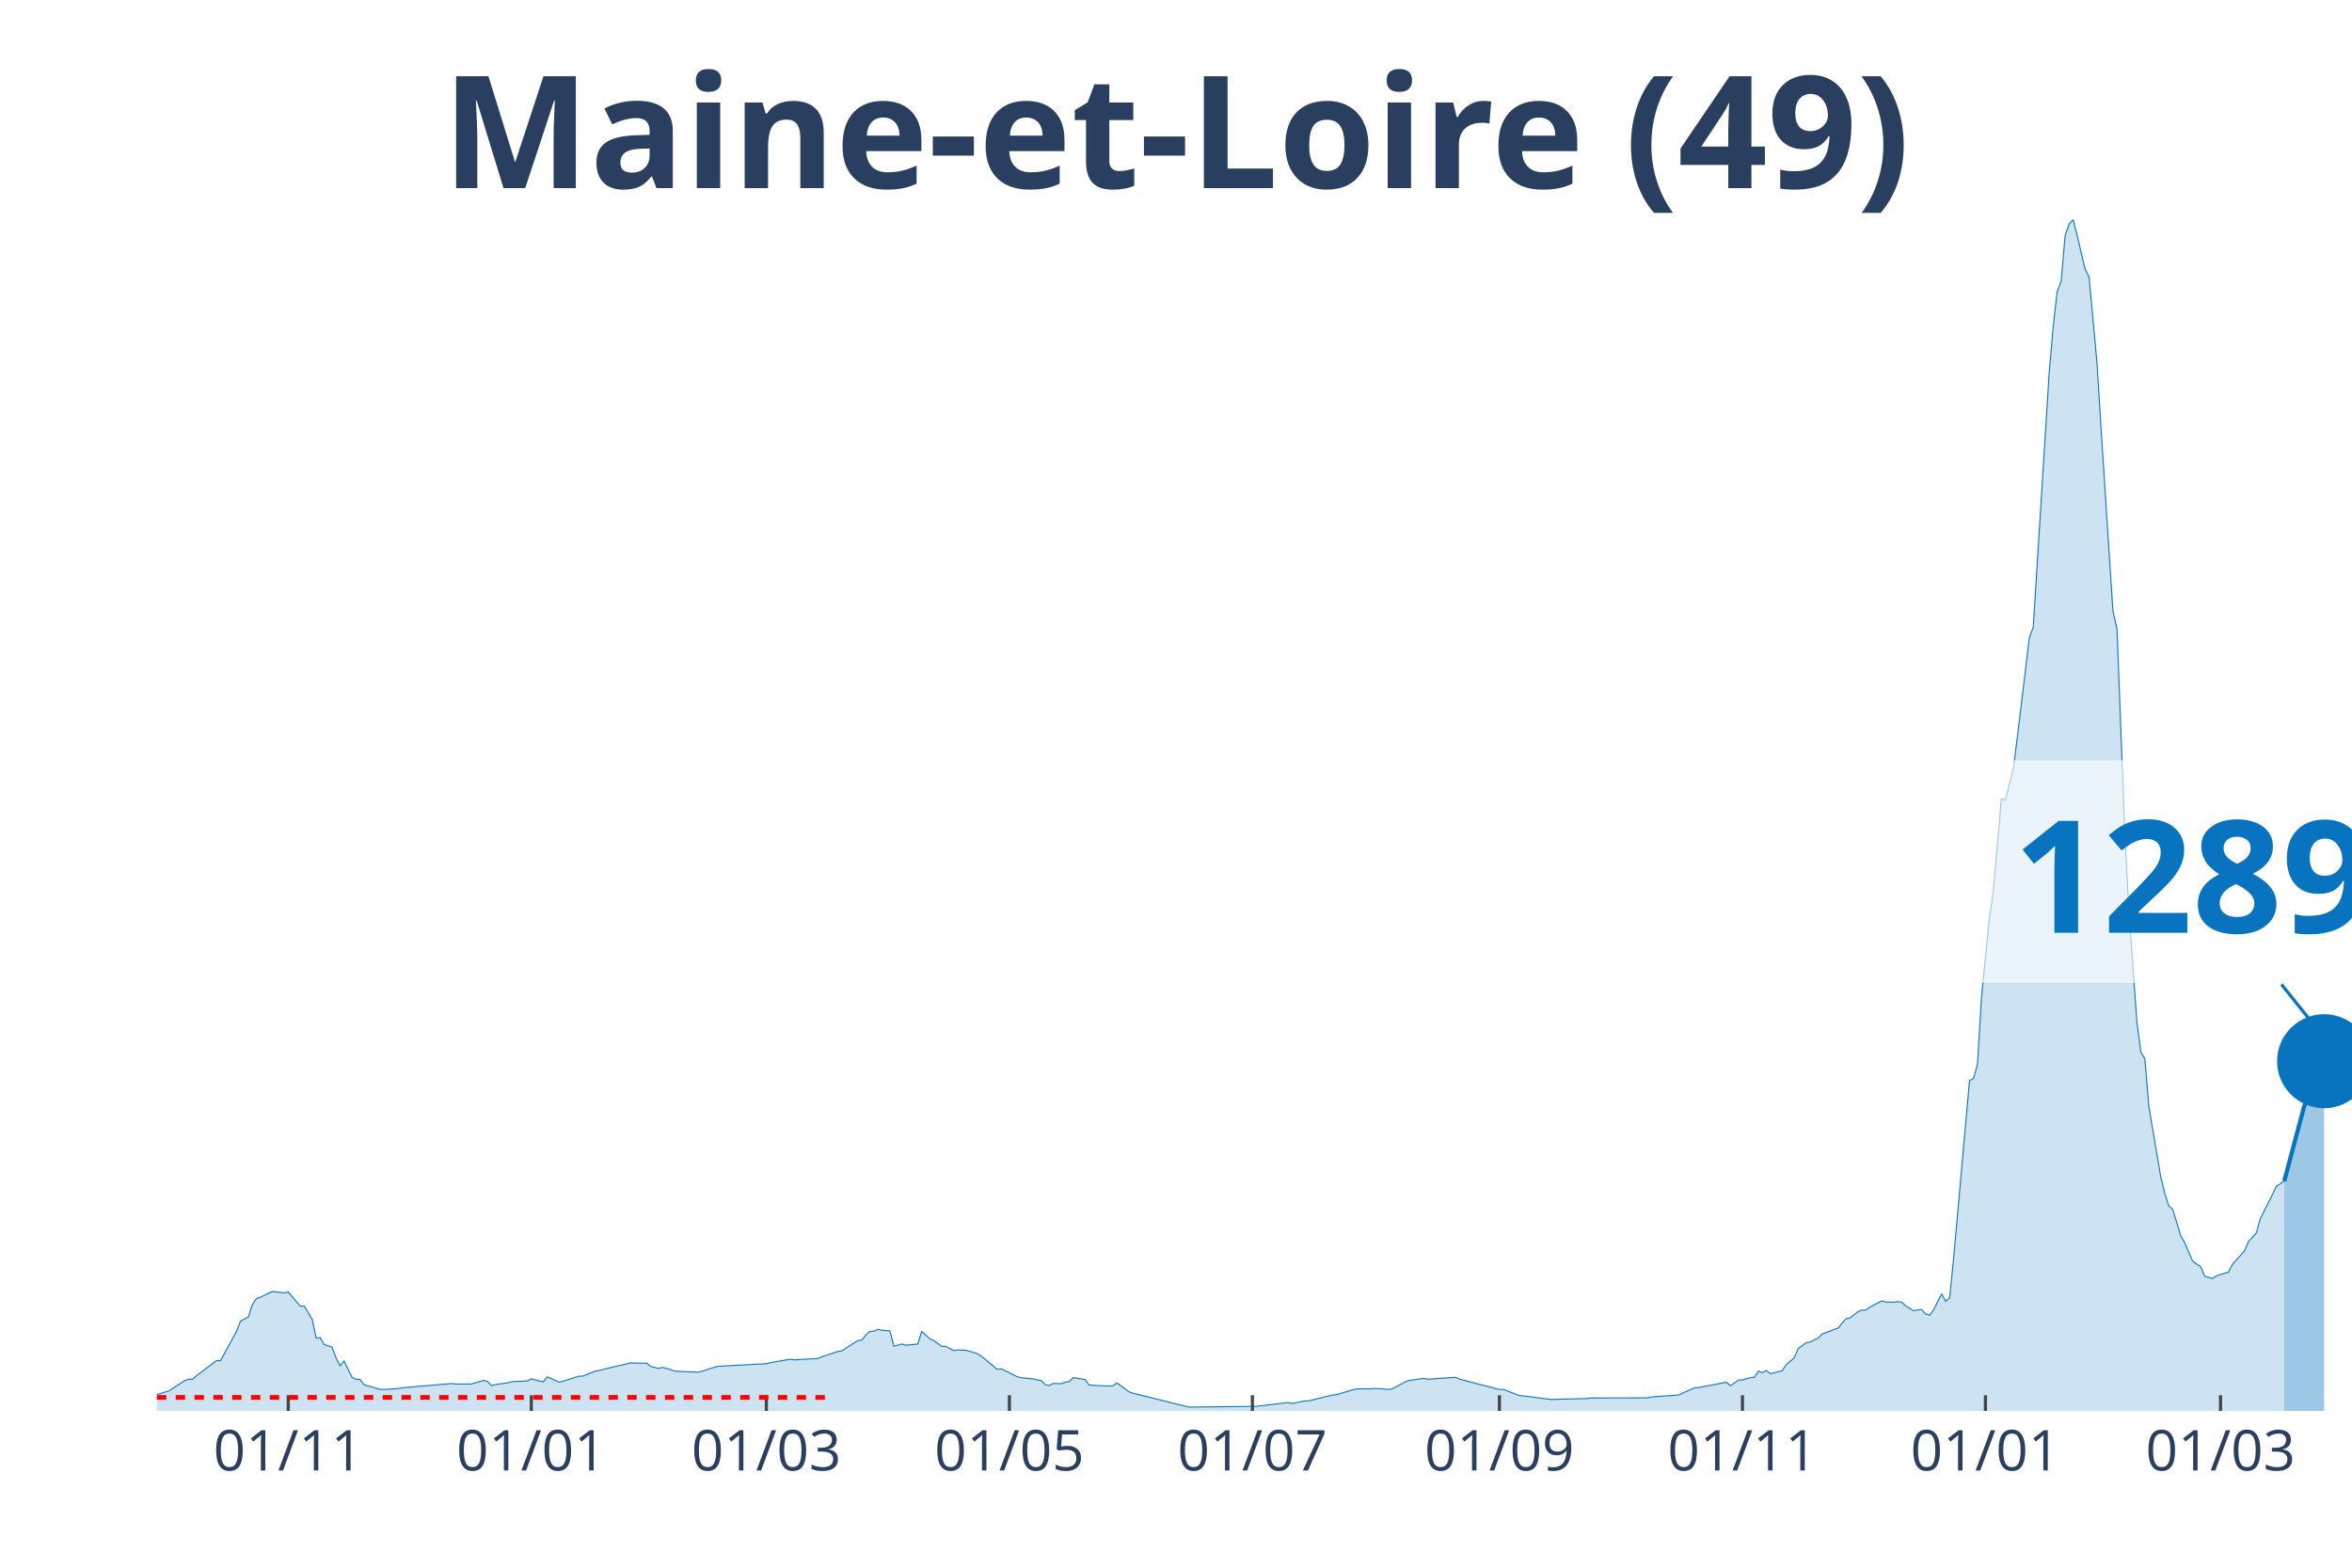
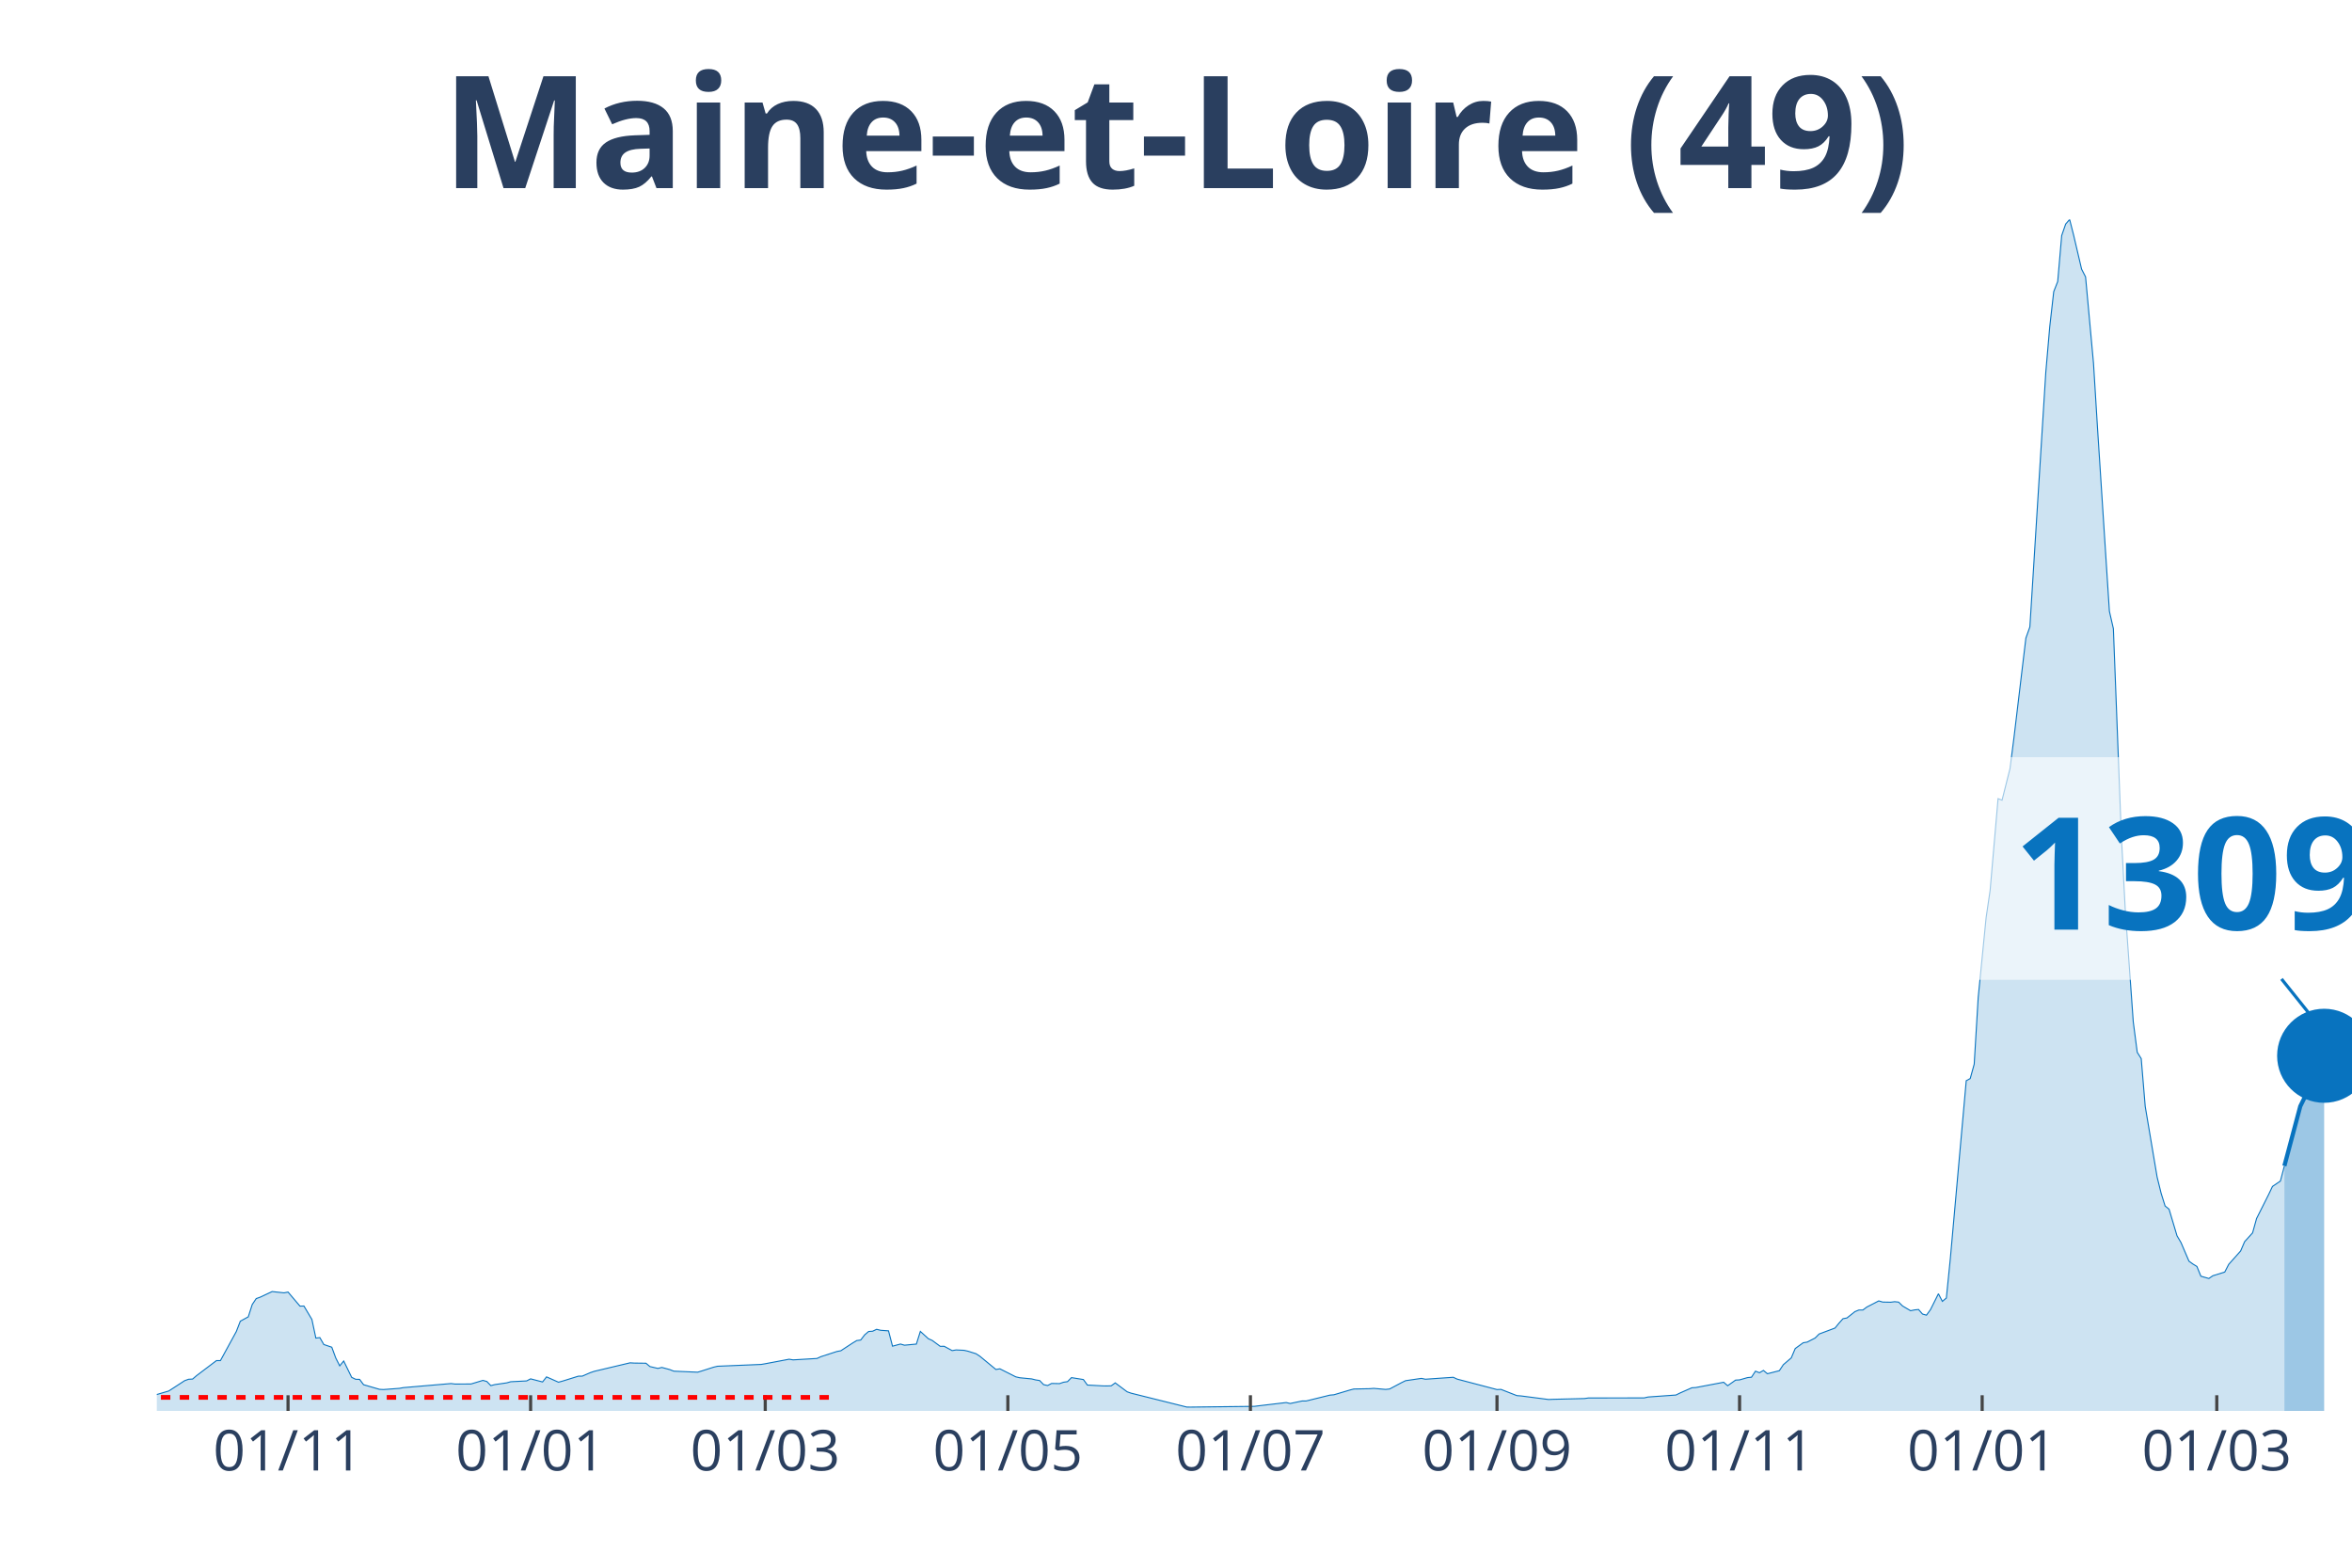
<svg xmlns="http://www.w3.org/2000/svg" class="main-svg" width="1125" height="750" style="" viewBox="0 0 750 500">
  <rect x="0" y="0" width="750" height="500" style="fill: rgb(0, 0, 0); fill-opacity: 0;" />
-   <defs id="defs-782319">
+   <defs id="defs-3aa6e3">
    <g class="clips">
-       <clipPath id="clip782319xyplot" class="plotclip">
+       <clipPath id="clip3aa6e3xyplot" class="plotclip">
        <rect width="700" height="380" />
      </clipPath>
-       <clipPath class="axesclip" id="clip782319x">
+       <clipPath class="axesclip" id="clip3aa6e3x">
        <rect x="50" y="0" width="700" height="500" />
      </clipPath>
-       <clipPath class="axesclip" id="clip782319y">
+       <clipPath class="axesclip" id="clip3aa6e3y">
        <rect x="0" y="70" width="750" height="380" />
      </clipPath>
-       <clipPath class="axesclip" id="clip782319xy">
+       <clipPath class="axesclip" id="clip3aa6e3xy">
        <rect x="50" y="70" width="700" height="380" />
      </clipPath>
    </g>
    <g class="gradients" />
  </defs>
  <g class="bglayer">
    <rect class="bg" x="50" y="70" width="700" height="380" style="fill: rgb(0, 0, 0); fill-opacity: 0; stroke-width: 0;" />
  </g>
  <g class="layer-below">
    <g class="imagelayer" />
    <g class="shapelayer" />
  </g>
  <g class="cartesianlayer">
    <g class="subplot xy">
      <g class="layer-subplot">
        <g class="shapelayer" />
        <g class="imagelayer" />
      </g>
      <g class="gridlayer">
        <g class="x">
-           <path class="xgrid crisp" transform="translate(91.92,0)" d="M0,70v380" style="stroke: rgb(255, 255, 255); stroke-opacity: 1; stroke-width: 1px;" />
-           <path class="xgrid crisp" transform="translate(169.42,0)" d="M0,70v380" style="stroke: rgb(255, 255, 255); stroke-opacity: 1; stroke-width: 1px;" />
-           <path class="xgrid crisp" transform="translate(244.37,0)" d="M0,70v380" style="stroke: rgb(255, 255, 255); stroke-opacity: 1; stroke-width: 1px;" />
-           <path class="xgrid crisp" transform="translate(321.87,0)" d="M0,70v380" style="stroke: rgb(255, 255, 255); stroke-opacity: 1; stroke-width: 1px;" />
-           <path class="xgrid crisp" transform="translate(399.36,0)" d="M0,70v380" style="stroke: rgb(255, 255, 255); stroke-opacity: 1; stroke-width: 1px;" />
-           <path class="xgrid crisp" transform="translate(478.13,0)" d="M0,70v380" style="stroke: rgb(255, 255, 255); stroke-opacity: 1; stroke-width: 1px;" />
-           <path class="xgrid crisp" transform="translate(555.63,0)" d="M0,70v380" style="stroke: rgb(255, 255, 255); stroke-opacity: 1; stroke-width: 1px;" />
-           <path class="xgrid crisp" transform="translate(633.12,0)" d="M0,70v380" style="stroke: rgb(255, 255, 255); stroke-opacity: 1; stroke-width: 1px;" />
-           <path class="xgrid crisp" transform="translate(708.08,0)" d="M0,70v380" style="stroke: rgb(255, 255, 255); stroke-opacity: 1; stroke-width: 1px;" />
+           <path class="xgrid crisp" transform="translate(91.85,0)" d="M0,70v380" style="stroke: rgb(255, 255, 255); stroke-opacity: 1; stroke-width: 1px;" />
+           <path class="xgrid crisp" transform="translate(169.2,0)" d="M0,70v380" style="stroke: rgb(255, 255, 255); stroke-opacity: 1; stroke-width: 1px;" />
+           <path class="xgrid crisp" transform="translate(244.02,0)" d="M0,70v380" style="stroke: rgb(255, 255, 255); stroke-opacity: 1; stroke-width: 1px;" />
+           <path class="xgrid crisp" transform="translate(321.38,0)" d="M0,70v380" style="stroke: rgb(255, 255, 255); stroke-opacity: 1; stroke-width: 1px;" />
+           <path class="xgrid crisp" transform="translate(398.73,0)" d="M0,70v380" style="stroke: rgb(255, 255, 255); stroke-opacity: 1; stroke-width: 1px;" />
+           <path class="xgrid crisp" transform="translate(477.36,0)" d="M0,70v380" style="stroke: rgb(255, 255, 255); stroke-opacity: 1; stroke-width: 1px;" />
+           <path class="xgrid crisp" transform="translate(554.71,0)" d="M0,70v380" style="stroke: rgb(255, 255, 255); stroke-opacity: 1; stroke-width: 1px;" />
+           <path class="xgrid crisp" transform="translate(632.07,0)" d="M0,70v380" style="stroke: rgb(255, 255, 255); stroke-opacity: 1; stroke-width: 1px;" />
+           <path class="xgrid crisp" transform="translate(706.88,0)" d="M0,70v380" style="stroke: rgb(255, 255, 255); stroke-opacity: 1; stroke-width: 1px;" />
        </g>
        <g class="y" />
      </g>
      <g class="zerolinelayer" />
      <path class="xlines-below" />
      <path class="ylines-below" />
      <g class="overlines-below" />
      <g class="xaxislayer-below" />
      <g class="yaxislayer-below" />
      <g class="overaxes-below" />
-       <g class="plot" transform="translate(50, 70)" clip-path="url('#clip782319xyplot')">
+       <g class="plot" transform="translate(50, 70)" clip-path="url('#clip3aa6e3xyplot')">
        <g class="scatterlayer mlayer">
-           <g class="trace scatter trace7cef9a" style="stroke-miterlimit: 2;">
+           <g class="trace scatter tracecece4e" style="stroke-miterlimit: 2;">
            <g class="fills">
              <g>
-                 <path class="js-fill" d="M678.4,380L-172.78,380L-172.78,379.31L-162.61,379.51L-161.34,379.51L-120.69,379.8L-119.42,379.75L-57.17,378.1L-55.9,377.69L-38.11,376.65L-36.84,376.13L-29.22,373.59L-27.95,373.53L-10.16,373.54L-8.89,373.84L-5.08,374.17L-3.81,374.69L-1.27,374.94L0,374.77L3.81,373.65L5.08,372.83L8.89,370.35L10.16,369.9L11.43,369.84L12.7,368.75L19.06,363.95L20.33,363.95L25.41,354.67L26.68,351.38L29.22,349.99L30.49,346.07L31.76,344.17L33.03,343.72L36.84,341.93L38.11,342.07L40.65,342.34L41.92,342.09L45.74,346.57L47.01,346.55L49.55,350.83L50.82,356.77L52.09,356.62L53.36,358.82L55.9,359.68L57.17,363.13L58.44,365.62L59.71,364.08L62.25,369.29L63.52,369.91L64.79,369.94L66.06,371.64L71.14,373.11L72.41,373.18L77.5,372.8L78.77,372.57L94.01,371.27L95.28,371.43L100.36,371.41L101.63,371.03L104.17,370.26L105.44,370.62L106.72,371.93L107.99,371.6L111.8,371.05L113.07,370.69L118.15,370.43L119.42,369.77L123.23,370.76L124.5,369.14L128.31,370.84L129.58,370.5L134.66,368.92L135.93,368.9L138.48,367.8L139.75,367.37L151.18,364.66L152.45,364.74L156.26,364.79L157.53,365.85L160.07,366.44L161.34,366.13L163.88,366.82L165.15,367.32L172.78,367.65L174.05,367.27L177.86,366.05L179.13,365.75L194.37,364.95L195.64,364.61L202,363.51L203.27,363.72L210.89,363.27L212.16,362.69L217.24,361.05L218.51,360.81L222.32,358.32L223.59,357.56L224.86,357.39L226.13,355.74L227.4,354.66L228.68,354.58L229.95,353.97L231.22,354.28L233.76,354.46L235.03,359.35L237.57,358.67L238.84,359.04L242.65,358.68L243.92,354.64L246.46,356.95L247.73,357.53L250.27,359.4L251.54,359.39L254.08,360.76L255.35,360.55L257.89,360.67L259.17,360.96L261.71,361.76L262.98,362.59L268.06,366.78L269.33,366.57L274.41,369.13L275.68,369.42L279.49,369.79L280.76,370.11L282.03,370.31L283.3,371.62L284.57,371.9L285.84,371.24L288.38,371.29L289.66,370.85L290.93,370.66L292.2,369.38L296.01,369.99L297.28,371.75L302.36,372.02L303.63,372.03L304.9,371.99L306.17,371.06L309.98,373.9L311.25,374.34L329.04,378.77L330.31,378.78L350.64,378.54L351.91,378.38L360.8,377.33L362.07,377.63L365.88,376.83L367.15,376.83L374.77,374.96L376.04,374.85L381.13,373.34L382.4,373.01L387.48,372.91L388.75,372.81L392.56,373.14L393.83,373L397.64,370.98L398.91,370.36L403.99,369.62L405.26,369.89L414.16,369.27L415.43,369.86L428.13,373.19L429.4,373.13L434.48,375.12L435.75,375.21L444.65,376.36L445.92,376.3L456.08,376.05L457.35,375.87L475.14,375.85L476.41,375.56L485.3,374.93L486.57,374.3L490.38,372.62L491.65,372.54L500.54,370.86L501.81,371.96L504.36,370.17L505.63,370.1L508.17,369.37L509.44,369.25L510.71,367.32L511.98,367.82L513.25,367.09L514.52,368.14L518.33,367.17L519.6,365.26L522.14,363.08L523.41,360.1L525.95,358.26L527.22,358.05L529.76,356.75L531.03,355.47L536.12,353.57L537.39,352.02L538.66,350.59L539.93,350.35L542.47,348.33L543.74,347.82L545.01,347.82L546.28,346.87L550.09,344.91L551.36,345.28L553.9,345.33L555.17,345.16L556.44,345.3L557.71,346.54L560.25,348.04L561.52,347.78L562.79,347.65L564.07,349.1L565.34,349.46L566.61,347.71L569.15,342.63L570.42,345.06L571.69,343.99L572.96,331.39L578.04,274.69L579.31,273.99L580.58,269.4L581.85,248.18L584.39,222.64L585.66,214L588.2,184.72L589.47,185.21L592.01,175.15L593.28,165.25L597.1,133.5L598.37,129.95L603.45,48.72L604.72,34.18L605.99,23.01L607.26,19.78L608.53,5.12L609.8,1.45L611.07,0L612.34,4.99L614.88,15.83L616.15,18.31L618.69,45.84L619.96,66.39L623.77,124.96L625.05,130.51L627.59,196.47L628.86,220.54L631.4,255.9L632.67,265.63L633.94,267.64L635.21,282.86L639.02,305.42L640.29,310.57L641.56,314.64L642.83,315.67L645.37,324.14L646.64,326.3L649.18,332.23L650.45,333.16L651.72,333.92L652.99,337.03L655.54,337.76L656.81,336.89L660.62,335.71L661.89,333.25L665.7,328.98L666.97,326.02L669.51,323.21L670.78,318.63L674.59,311.07L675.86,308.4L678.4,306.68" style="fill: rgb(8, 115, 191); fill-opacity: 0.2; stroke-width: 0;" />
+                 <path class="js-fill" d="M678.44,380L-172.46,380L-172.46,379.31L-162.32,379.51L-161.05,379.51L-120.47,379.8L-119.2,379.75L-57.07,378.1L-55.8,377.69L-38.04,376.65L-36.78,376.13L-29.17,373.59L-27.9,373.53L-10.14,373.54L-8.88,373.84L-5.07,374.17L-3.8,374.69L-1.27,374.94L0,374.77L3.8,373.65L5.07,372.83L8.88,370.35L10.14,369.9L11.41,369.84L12.68,368.75L19.02,363.95L20.29,363.95L25.36,354.67L26.63,351.38L29.17,349.99L30.43,346.07L31.7,344.17L32.97,343.72L36.78,341.93L38.04,342.07L40.58,342.34L41.85,342.09L45.65,346.57L46.92,346.55L49.46,350.83L50.72,356.77L51.99,356.62L53.26,358.82L55.8,359.68L57.07,363.13L58.33,365.62L59.6,364.08L62.14,369.29L63.41,369.91L64.67,369.94L65.94,371.64L71.01,373.11L72.28,373.18L77.36,372.8L78.62,372.57L93.84,371.27L95.11,371.43L100.18,371.41L101.45,371.03L103.99,370.26L105.25,370.62L106.52,371.93L107.79,371.6L111.59,371.05L112.86,370.69L117.93,370.43L119.2,369.77L123.01,370.76L124.28,369.14L128.08,370.84L129.35,370.5L134.42,368.92L135.69,368.9L138.22,367.8L139.49,367.37L150.91,364.66L152.17,364.74L155.98,364.79L157.25,365.85L159.78,366.44L161.05,366.13L163.59,366.82L164.86,367.32L172.46,367.65L173.73,367.27L177.54,366.05L178.8,365.75L192.75,365.17L194.02,364.95L201.63,363.51L202.9,363.72L210.51,363.27L211.78,362.69L216.85,361.05L218.12,360.81L221.92,358.32L223.19,357.56L224.46,357.39L225.72,355.74L226.99,354.66L228.26,354.58L229.53,353.97L230.8,354.28L233.33,354.46L234.6,359.35L237.14,358.67L238.41,359.04L242.21,358.68L243.48,354.64L246.01,356.95L247.28,357.53L249.82,359.4L251.09,359.39L253.62,360.76L254.89,360.55L257.43,360.67L258.7,360.96L261.23,361.76L262.5,362.59L267.57,366.78L268.84,366.57L273.91,369.13L275.18,369.42L278.99,369.79L280.25,370.11L281.52,370.31L282.79,371.62L284.06,371.9L285.33,371.24L287.86,371.29L289.13,370.85L290.4,370.66L291.67,369.38L295.47,369.99L296.74,371.75L301.81,372.02L303.08,372.03L304.35,371.99L305.62,371.06L309.42,373.9L310.69,374.34L328.44,378.77L329.71,378.78L350,378.54L351.27,378.38L360.14,377.33L361.41,377.63L365.22,376.83L366.49,376.83L374.09,374.96L375.36,374.85L380.43,373.34L381.7,373.01L386.78,372.91L388.04,372.81L391.85,373.14L393.12,373L396.92,370.98L398.19,370.36L403.26,369.62L404.53,369.89L413.41,369.27L414.67,369.86L427.36,373.19L428.62,373.13L433.7,375.12L434.96,375.21L443.84,376.36L445.11,376.3L455.25,376.05L456.52,375.87L474.28,375.85L475.54,375.56L484.42,374.93L485.69,374.3L489.49,372.62L490.76,372.54L499.64,370.86L500.91,371.96L503.44,370.17L504.71,370.1L507.25,369.37L508.51,369.25L509.78,367.32L511.05,367.82L512.32,367.09L513.59,368.14L517.39,367.17L518.66,365.26L521.2,363.08L522.46,360.1L525,358.26L526.27,358.05L528.8,356.75L530.07,355.47L535.14,353.57L536.41,352.02L537.68,350.59L538.95,350.35L541.49,348.33L542.75,347.82L544.02,347.82L545.29,346.87L549.09,344.91L550.36,345.28L552.9,345.33L554.17,345.16L555.43,345.3L556.7,346.54L559.24,348.04L560.51,347.78L561.78,347.65L563.04,349.1L564.31,349.46L565.58,347.71L568.12,342.63L569.38,345.06L570.65,343.99L571.92,331.39L576.99,274.69L578.26,273.99L579.53,269.4L580.8,248.18L583.33,222.64L584.6,214L587.14,184.72L588.41,185.21L590.94,175.15L592.21,165.25L596.01,133.5L597.28,129.95L602.36,48.72L603.62,34.18L604.89,23.01L606.16,19.78L607.43,5.12L608.7,1.45L609.96,0L611.23,4.99L613.77,15.83L615.04,18.31L617.57,45.84L618.84,66.39L622.64,124.96L623.91,130.51L626.45,196.47L627.72,220.54L630.25,255.9L631.52,265.63L632.79,267.64L634.06,282.86L637.86,305.42L639.13,310.57L640.4,314.64L641.67,315.67L644.2,324.14L645.47,326.3L648.01,332.23L649.28,333.16L650.54,333.92L651.81,337.03L654.35,337.76L655.62,336.89L659.42,335.71L660.69,333.25L664.49,328.98L665.76,326.02L668.3,323.21L669.57,318.63L673.37,311.07L674.64,308.4L677.17,306.68L678.44,301.86" style="fill: rgb(8, 115, 191); fill-opacity: 0.2; stroke-width: 0;" />
              </g>
            </g>
            <g class="errorbars" />
            <g class="lines">
-               <path class="js-line" d="M-172.78,379.31L-162.61,379.51L-161.34,379.51L-120.69,379.8L-119.42,379.75L-57.17,378.1L-55.9,377.69L-38.11,376.65L-36.84,376.13L-29.22,373.59L-27.95,373.53L-10.16,373.54L-8.89,373.84L-5.08,374.17L-3.81,374.69L-1.27,374.94L0,374.77L3.81,373.65L5.08,372.83L8.89,370.35L10.16,369.9L11.43,369.84L12.7,368.75L19.06,363.95L20.33,363.95L25.41,354.67L26.68,351.38L29.22,349.99L30.49,346.07L31.76,344.17L33.03,343.72L36.84,341.93L38.11,342.07L40.65,342.34L41.92,342.09L45.74,346.57L47.01,346.55L49.55,350.83L50.82,356.77L52.09,356.62L53.36,358.82L55.9,359.68L57.17,363.13L58.44,365.62L59.71,364.08L62.25,369.29L63.52,369.91L64.79,369.94L66.06,371.64L71.14,373.11L72.41,373.18L77.5,372.8L78.77,372.57L94.01,371.27L95.28,371.43L100.36,371.41L101.63,371.03L104.17,370.26L105.44,370.62L106.72,371.93L107.99,371.6L111.8,371.05L113.07,370.69L118.15,370.43L119.42,369.77L123.23,370.76L124.5,369.14L128.31,370.84L129.58,370.5L134.66,368.92L135.93,368.9L138.48,367.8L139.75,367.37L151.18,364.66L152.45,364.74L156.26,364.79L157.53,365.85L160.07,366.44L161.34,366.13L163.88,366.82L165.15,367.32L172.78,367.65L174.05,367.27L177.86,366.05L179.13,365.75L194.37,364.95L195.64,364.61L202,363.51L203.27,363.72L210.89,363.27L212.16,362.69L217.24,361.05L218.51,360.81L222.32,358.32L223.59,357.56L224.86,357.39L226.13,355.74L227.4,354.66L228.68,354.58L229.95,353.97L231.22,354.28L233.76,354.46L235.03,359.35L237.57,358.67L238.84,359.04L242.65,358.68L243.92,354.64L246.46,356.95L247.73,357.53L250.27,359.4L251.54,359.39L254.08,360.76L255.35,360.55L257.89,360.67L259.17,360.96L261.71,361.76L262.98,362.59L268.06,366.78L269.33,366.57L274.41,369.13L275.68,369.42L279.49,369.79L280.76,370.11L282.03,370.31L283.3,371.62L284.57,371.9L285.84,371.24L288.38,371.29L289.66,370.85L290.93,370.66L292.2,369.38L296.01,369.99L297.28,371.75L302.36,372.02L303.63,372.03L304.9,371.99L306.17,371.06L309.98,373.9L311.25,374.34L329.04,378.77L330.31,378.78L350.64,378.54L351.91,378.38L360.8,377.33L362.07,377.63L365.88,376.83L367.15,376.83L374.77,374.96L376.04,374.85L381.13,373.34L382.4,373.01L387.48,372.91L388.75,372.81L392.56,373.14L393.83,373L397.64,370.98L398.91,370.36L403.99,369.62L405.26,369.89L414.16,369.27L415.43,369.86L428.13,373.19L429.4,373.13L434.48,375.12L435.75,375.21L444.65,376.36L445.92,376.3L456.08,376.05L457.35,375.87L475.14,375.85L476.41,375.56L485.3,374.93L486.57,374.3L490.38,372.62L491.65,372.54L500.54,370.86L501.81,371.96L504.36,370.17L505.63,370.1L508.17,369.37L509.44,369.25L510.71,367.32L511.98,367.82L513.25,367.09L514.52,368.14L518.33,367.17L519.6,365.26L522.14,363.08L523.41,360.1L525.95,358.26L527.22,358.05L529.76,356.75L531.03,355.47L536.12,353.57L537.39,352.02L538.66,350.59L539.93,350.35L542.47,348.33L543.74,347.82L545.01,347.82L546.28,346.87L550.09,344.91L551.36,345.28L553.9,345.33L555.17,345.16L556.44,345.3L557.71,346.54L560.25,348.04L561.52,347.78L562.79,347.65L564.07,349.1L565.34,349.46L566.61,347.71L569.15,342.63L570.42,345.06L571.69,343.99L572.96,331.39L578.04,274.69L579.31,273.99L580.58,269.4L581.85,248.18L584.39,222.64L585.66,214L588.2,184.72L589.47,185.21L592.01,175.15L593.28,165.25L597.1,133.5L598.37,129.95L603.45,48.72L604.72,34.18L605.99,23.01L607.26,19.78L608.53,5.12L609.8,1.45L611.07,0L612.34,4.99L614.88,15.83L616.15,18.31L618.69,45.84L619.96,66.39L623.77,124.96L625.05,130.51L627.59,196.47L628.86,220.54L631.4,255.9L632.67,265.63L633.94,267.64L635.21,282.86L639.02,305.42L640.29,310.57L641.56,314.64L642.83,315.67L645.37,324.14L646.64,326.3L649.18,332.23L650.45,333.16L651.72,333.92L652.99,337.03L655.54,337.76L656.81,336.89L660.62,335.71L661.89,333.25L665.7,328.98L666.97,326.02L669.51,323.21L670.78,318.63L674.59,311.07L675.86,308.4L678.4,306.68" style="vector-effect: non-scaling-stroke; fill: none; stroke: rgb(8, 115, 191); stroke-opacity: 1; stroke-width: 0.5px; opacity: 1;" />
+               <path class="js-line" d="M-172.46,379.31L-162.32,379.51L-161.05,379.51L-120.47,379.8L-119.2,379.75L-57.07,378.1L-55.8,377.69L-38.04,376.65L-36.78,376.13L-29.17,373.59L-27.9,373.53L-10.14,373.54L-8.88,373.84L-5.07,374.17L-3.8,374.69L-1.27,374.94L0,374.77L3.8,373.65L5.07,372.83L8.88,370.35L10.14,369.9L11.41,369.84L12.68,368.75L19.02,363.95L20.29,363.95L25.36,354.67L26.63,351.38L29.17,349.99L30.43,346.07L31.7,344.17L32.97,343.72L36.78,341.93L38.04,342.07L40.58,342.34L41.85,342.09L45.65,346.57L46.92,346.55L49.46,350.83L50.72,356.77L51.99,356.62L53.26,358.82L55.8,359.68L57.07,363.13L58.33,365.62L59.6,364.08L62.14,369.29L63.41,369.91L64.67,369.94L65.94,371.64L71.01,373.11L72.28,373.18L77.36,372.8L78.62,372.57L93.84,371.27L95.11,371.43L100.18,371.41L101.45,371.03L103.99,370.26L105.25,370.62L106.52,371.93L107.79,371.6L111.59,371.05L112.86,370.69L117.93,370.43L119.2,369.77L123.01,370.76L124.28,369.14L128.08,370.84L129.35,370.5L134.42,368.92L135.69,368.9L138.22,367.8L139.49,367.37L150.91,364.66L152.17,364.74L155.98,364.79L157.25,365.85L159.78,366.44L161.05,366.13L163.59,366.82L164.86,367.32L172.46,367.65L173.73,367.27L177.54,366.05L178.8,365.75L192.75,365.17L194.02,364.95L201.63,363.51L202.9,363.72L210.51,363.27L211.78,362.69L216.85,361.05L218.12,360.81L221.92,358.32L223.19,357.56L224.46,357.39L225.72,355.74L226.99,354.66L228.26,354.58L229.53,353.97L230.8,354.28L233.33,354.46L234.6,359.35L237.14,358.67L238.41,359.04L242.21,358.68L243.48,354.64L246.01,356.95L247.28,357.53L249.82,359.4L251.09,359.39L253.62,360.76L254.89,360.55L257.43,360.67L258.7,360.96L261.23,361.76L262.5,362.59L267.57,366.78L268.84,366.57L273.91,369.13L275.18,369.42L278.99,369.79L280.25,370.11L281.52,370.31L282.79,371.62L284.06,371.9L285.33,371.24L287.86,371.29L289.13,370.85L290.4,370.66L291.67,369.38L295.47,369.99L296.74,371.75L301.81,372.02L303.08,372.03L304.35,371.99L305.62,371.06L309.42,373.9L310.69,374.34L328.44,378.77L329.71,378.78L350,378.54L351.27,378.38L360.14,377.33L361.41,377.63L365.22,376.83L366.49,376.83L374.09,374.96L375.36,374.85L380.43,373.34L381.7,373.01L386.78,372.91L388.04,372.81L391.85,373.14L393.12,373L396.92,370.98L398.19,370.36L403.26,369.62L404.53,369.89L413.41,369.27L414.67,369.86L427.36,373.19L428.62,373.13L433.7,375.12L434.96,375.21L443.84,376.36L445.11,376.3L455.25,376.05L456.52,375.87L474.28,375.85L475.54,375.56L484.42,374.93L485.69,374.3L489.49,372.62L490.76,372.54L499.64,370.86L500.91,371.96L503.44,370.17L504.71,370.1L507.25,369.37L508.51,369.25L509.78,367.32L511.05,367.82L512.32,367.09L513.59,368.14L517.39,367.17L518.66,365.26L521.2,363.08L522.46,360.1L525,358.26L526.27,358.05L528.8,356.75L530.07,355.47L535.14,353.57L536.41,352.02L537.68,350.59L538.95,350.35L541.49,348.33L542.75,347.82L544.02,347.82L545.29,346.87L549.09,344.91L550.36,345.28L552.9,345.33L554.17,345.16L555.43,345.3L556.7,346.54L559.24,348.04L560.51,347.78L561.78,347.65L563.04,349.1L564.31,349.46L565.58,347.71L568.12,342.63L569.38,345.06L570.65,343.99L571.92,331.39L576.99,274.69L578.26,273.99L579.53,269.4L580.8,248.18L583.33,222.64L584.6,214L587.14,184.72L588.41,185.21L590.94,175.15L592.21,165.25L596.01,133.5L597.28,129.95L602.36,48.72L603.62,34.18L604.89,23.01L606.16,19.78L607.43,5.12L608.7,1.45L609.96,0L611.23,4.99L613.77,15.83L615.04,18.31L617.57,45.84L618.84,66.39L622.64,124.96L623.91,130.51L626.45,196.47L627.72,220.54L630.25,255.9L631.52,265.63L632.79,267.64L634.06,282.86L637.86,305.42L639.13,310.57L640.4,314.64L641.67,315.67L644.2,324.14L645.47,326.3L648.01,332.23L649.28,333.16L650.54,333.92L651.81,337.03L654.35,337.76L655.62,336.89L659.42,335.71L660.69,333.25L664.49,328.98L665.76,326.02L668.3,323.21L669.57,318.63L673.37,311.07L674.64,308.4L677.17,306.68L678.44,301.86" style="vector-effect: non-scaling-stroke; fill: none; stroke: rgb(8, 115, 191); stroke-opacity: 1; stroke-width: 0.5px; opacity: 1;" />
            </g>
            <g class="points" />
            <g class="text" />
          </g>
-           <g class="trace scatter trace28e164" style="stroke-miterlimit: 2;">
+           <g class="trace scatter trace39c70b" style="stroke-miterlimit: 2;">
            <g class="fills">
              <g>
-                 <path class="js-fill" d="M691.11,380L678.4,380L678.4,306.68L684.75,282.83L686.03,280.26L687.3,279.24L688.57,274.52L691.11,268.46" style="fill: rgb(8, 115, 191); fill-opacity: 0.4; stroke-width: 0;" />
+                 <path class="js-fill" d="M691.12,380L678.44,380L678.44,301.86L683.51,282.83L684.78,280.26L686.05,279.24L687.32,274.52L689.86,268.41L691.12,266.73" style="fill: rgb(8, 115, 191); fill-opacity: 0.4; stroke-width: 0;" />
              </g>
            </g>
            <g class="errorbars" />
            <g class="lines">
-               <path class="js-line" d="M678.4,306.68L684.75,282.83L686.03,280.26L687.3,279.24L688.57,274.52L691.11,268.46" style="vector-effect: non-scaling-stroke; fill: none; stroke: rgb(8, 115, 191); stroke-opacity: 1; stroke-width: 2px; opacity: 1;" />
+               <path class="js-line" d="M678.44,301.86L683.51,282.83L684.78,280.26L686.05,279.24L687.32,274.52L689.86,268.41L691.12,266.73" style="vector-effect: non-scaling-stroke; fill: none; stroke: rgb(8, 115, 191); stroke-opacity: 1; stroke-width: 2px; opacity: 1;" />
            </g>
            <g class="points" />
            <g class="text" />
          </g>
-           <g class="trace scatter traceaaf839" style="stroke-miterlimit: 2; opacity: 1;">
+           <g class="trace scatter traced97636" style="stroke-miterlimit: 2; opacity: 1;">
            <g class="fills" />
            <g class="errorbars" />
            <g class="lines" />
            <g class="points">
-               <path class="point" transform="translate(691.11,268.46)" d="M15,0A15,15 0 1,1 0,-15A15,15 0 0,1 15,0Z" style="opacity: 1; stroke-width: 0px; fill: rgb(8, 115, 191); fill-opacity: 1;" />
+               <path class="point" transform="translate(691.12,266.73)" d="M15,0A15,15 0 1,1 0,-15A15,15 0 0,1 15,0Z" style="opacity: 1; stroke-width: 0px; fill: rgb(8, 115, 191); fill-opacity: 1;" />
            </g>
            <g class="text" />
          </g>
        </g>
      </g>
      <g class="overplot" />
      <path class="xlines-above crisp" style="fill: none; stroke-width: 1px; stroke: rgb(0, 0, 0); stroke-opacity: 0;" d="" />
      <path class="ylines-above crisp" style="fill: none;" d="M0,0" />
      <g class="overlines-above" />
      <g class="xaxislayer-above">
-         <path class="xtick ticks crisp" d="M0,450v-5" transform="translate(91.92,0)" style="stroke: rgb(68, 68, 68); stroke-opacity: 1; stroke-width: 1px;" />
-         <path class="xtick ticks crisp" d="M0,450v-5" transform="translate(169.42,0)" style="stroke: rgb(68, 68, 68); stroke-opacity: 1; stroke-width: 1px;" />
-         <path class="xtick ticks crisp" d="M0,450v-5" transform="translate(244.37,0)" style="stroke: rgb(68, 68, 68); stroke-opacity: 1; stroke-width: 1px;" />
-         <path class="xtick ticks crisp" d="M0,450v-5" transform="translate(321.87,0)" style="stroke: rgb(68, 68, 68); stroke-opacity: 1; stroke-width: 1px;" />
-         <path class="xtick ticks crisp" d="M0,450v-5" transform="translate(399.36,0)" style="stroke: rgb(68, 68, 68); stroke-opacity: 1; stroke-width: 1px;" />
-         <path class="xtick ticks crisp" d="M0,450v-5" transform="translate(478.13,0)" style="stroke: rgb(68, 68, 68); stroke-opacity: 1; stroke-width: 1px;" />
-         <path class="xtick ticks crisp" d="M0,450v-5" transform="translate(555.63,0)" style="stroke: rgb(68, 68, 68); stroke-opacity: 1; stroke-width: 1px;" />
-         <path class="xtick ticks crisp" d="M0,450v-5" transform="translate(633.12,0)" style="stroke: rgb(68, 68, 68); stroke-opacity: 1; stroke-width: 1px;" />
-         <path class="xtick ticks crisp" d="M0,450v-5" transform="translate(708.08,0)" style="stroke: rgb(68, 68, 68); stroke-opacity: 1; stroke-width: 1px;" />
+         <path class="xtick ticks crisp" d="M0,450v-5" transform="translate(91.85,0)" style="stroke: rgb(68, 68, 68); stroke-opacity: 1; stroke-width: 1px;" />
+         <path class="xtick ticks crisp" d="M0,450v-5" transform="translate(169.2,0)" style="stroke: rgb(68, 68, 68); stroke-opacity: 1; stroke-width: 1px;" />
+         <path class="xtick ticks crisp" d="M0,450v-5" transform="translate(244.02,0)" style="stroke: rgb(68, 68, 68); stroke-opacity: 1; stroke-width: 1px;" />
+         <path class="xtick ticks crisp" d="M0,450v-5" transform="translate(321.38,0)" style="stroke: rgb(68, 68, 68); stroke-opacity: 1; stroke-width: 1px;" />
+         <path class="xtick ticks crisp" d="M0,450v-5" transform="translate(398.73,0)" style="stroke: rgb(68, 68, 68); stroke-opacity: 1; stroke-width: 1px;" />
+         <path class="xtick ticks crisp" d="M0,450v-5" transform="translate(477.36,0)" style="stroke: rgb(68, 68, 68); stroke-opacity: 1; stroke-width: 1px;" />
+         <path class="xtick ticks crisp" d="M0,450v-5" transform="translate(554.71,0)" style="stroke: rgb(68, 68, 68); stroke-opacity: 1; stroke-width: 1px;" />
+         <path class="xtick ticks crisp" d="M0,450v-5" transform="translate(632.07,0)" style="stroke: rgb(68, 68, 68); stroke-opacity: 1; stroke-width: 1px;" />
+         <path class="xtick ticks crisp" d="M0,450v-5" transform="translate(706.88,0)" style="stroke: rgb(68, 68, 68); stroke-opacity: 1; stroke-width: 1px;" />
        <g class="xtick">
-           <text text-anchor="middle" x="0" y="469" transform="translate(91.92,0)" style="font-family: 'Open Sans', verdana, arial, sans-serif; font-size: 18px; fill: rgb(42, 63, 95); fill-opacity: 1; white-space: pre;">01/11</text>
+           <text text-anchor="middle" x="0" y="469" transform="translate(91.85,0)" style="font-family: 'Open Sans', verdana, arial, sans-serif; font-size: 18px; fill: rgb(42, 63, 95); fill-opacity: 1; white-space: pre;">01/11</text>
        </g>
        <g class="xtick">
-           <text text-anchor="middle" x="0" y="469" transform="translate(169.42,0)" style="font-family: 'Open Sans', verdana, arial, sans-serif; font-size: 18px; fill: rgb(42, 63, 95); fill-opacity: 1; white-space: pre;">01/01</text>
+           <text text-anchor="middle" x="0" y="469" transform="translate(169.2,0)" style="font-family: 'Open Sans', verdana, arial, sans-serif; font-size: 18px; fill: rgb(42, 63, 95); fill-opacity: 1; white-space: pre;">01/01</text>
        </g>
        <g class="xtick">
-           <text text-anchor="middle" x="0" y="469" transform="translate(244.37,0)" style="font-family: 'Open Sans', verdana, arial, sans-serif; font-size: 18px; fill: rgb(42, 63, 95); fill-opacity: 1; white-space: pre;">01/03</text>
+           <text text-anchor="middle" x="0" y="469" transform="translate(244.02,0)" style="font-family: 'Open Sans', verdana, arial, sans-serif; font-size: 18px; fill: rgb(42, 63, 95); fill-opacity: 1; white-space: pre;">01/03</text>
        </g>
        <g class="xtick">
-           <text text-anchor="middle" x="0" y="469" transform="translate(321.87,0)" style="font-family: 'Open Sans', verdana, arial, sans-serif; font-size: 18px; fill: rgb(42, 63, 95); fill-opacity: 1; white-space: pre;">01/05</text>
+           <text text-anchor="middle" x="0" y="469" transform="translate(321.38,0)" style="font-family: 'Open Sans', verdana, arial, sans-serif; font-size: 18px; fill: rgb(42, 63, 95); fill-opacity: 1; white-space: pre;">01/05</text>
        </g>
        <g class="xtick">
-           <text text-anchor="middle" x="0" y="469" transform="translate(399.36,0)" style="font-family: 'Open Sans', verdana, arial, sans-serif; font-size: 18px; fill: rgb(42, 63, 95); fill-opacity: 1; white-space: pre;">01/07</text>
+           <text text-anchor="middle" x="0" y="469" transform="translate(398.73,0)" style="font-family: 'Open Sans', verdana, arial, sans-serif; font-size: 18px; fill: rgb(42, 63, 95); fill-opacity: 1; white-space: pre;">01/07</text>
        </g>
        <g class="xtick">
-           <text text-anchor="middle" x="0" y="469" transform="translate(478.13,0)" style="font-family: 'Open Sans', verdana, arial, sans-serif; font-size: 18px; fill: rgb(42, 63, 95); fill-opacity: 1; white-space: pre;">01/09</text>
+           <text text-anchor="middle" x="0" y="469" transform="translate(477.36,0)" style="font-family: 'Open Sans', verdana, arial, sans-serif; font-size: 18px; fill: rgb(42, 63, 95); fill-opacity: 1; white-space: pre;">01/09</text>
        </g>
        <g class="xtick">
-           <text text-anchor="middle" x="0" y="469" transform="translate(555.63,0)" style="font-family: 'Open Sans', verdana, arial, sans-serif; font-size: 18px; fill: rgb(42, 63, 95); fill-opacity: 1; white-space: pre;">01/11</text>
+           <text text-anchor="middle" x="0" y="469" transform="translate(554.71,0)" style="font-family: 'Open Sans', verdana, arial, sans-serif; font-size: 18px; fill: rgb(42, 63, 95); fill-opacity: 1; white-space: pre;">01/11</text>
        </g>
        <g class="xtick">
-           <text text-anchor="middle" x="0" y="469" transform="translate(633.12,0)" style="font-family: 'Open Sans', verdana, arial, sans-serif; font-size: 18px; fill: rgb(42, 63, 95); fill-opacity: 1; white-space: pre;">01/01</text>
+           <text text-anchor="middle" x="0" y="469" transform="translate(632.07,0)" style="font-family: 'Open Sans', verdana, arial, sans-serif; font-size: 18px; fill: rgb(42, 63, 95); fill-opacity: 1; white-space: pre;">01/01</text>
        </g>
        <g class="xtick">
-           <text text-anchor="middle" x="0" y="469" transform="translate(708.08,0)" style="font-family: 'Open Sans', verdana, arial, sans-serif; font-size: 18px; fill: rgb(42, 63, 95); fill-opacity: 1; white-space: pre;">01/03</text>
+           <text text-anchor="middle" x="0" y="469" transform="translate(706.88,0)" style="font-family: 'Open Sans', verdana, arial, sans-serif; font-size: 18px; fill: rgb(42, 63, 95); fill-opacity: 1; white-space: pre;">01/03</text>
        </g>
      </g>
      <g class="yaxislayer-above" />
      <g class="overaxes-above" />
    </g>
  </g>
  <g class="polarlayer" />
  <g class="ternarylayer" />
  <g class="geolayer" />
  <g class="funnelarealayer" />
  <g class="pielayer" />
  <g class="treemaplayer" />
  <g class="sunburstlayer" />
  <g class="glimages" />
-   <defs id="topdefs-782319">
+   <defs id="topdefs-3aa6e3">
    <g class="clips" />
  </defs>
  <g class="layer-above">
    <g class="imagelayer" />
    <g class="shapelayer">
-       <path data-index="0" fill-rule="evenodd" d="M-663.97,445.68L264.7,445.68" clip-path="url('#clip782319xy')" style="opacity: 1; stroke: rgb(255, 0, 0); stroke-opacity: 1; fill: rgb(0, 0, 0); fill-opacity: 0; stroke-dasharray: 3px, 3px; stroke-width: 1.5px;" />
+       <path data-index="0" fill-rule="evenodd" d="M-662.68,445.68L264.31,445.68" clip-path="url('#clip3aa6e3xy')" style="opacity: 1; stroke: rgb(255, 0, 0); stroke-opacity: 1; fill: rgb(0, 0, 0); fill-opacity: 0; stroke-dasharray: 3px, 3px; stroke-width: 1.5px;" />
    </g>
  </g>
  <g class="infolayer">
    <g class="g-gtitle">
      <text class="gtitle" x="375" y="25" text-anchor="middle" dy="0.7em" style="font-family: 'Open Sans', verdana, arial, sans-serif; font-size: 50px; fill: rgb(42, 63, 95); opacity: 1; font-weight: normal; white-space: pre;">
        <tspan style="font-weight:bold">Maine-et-Loire (49)</tspan>
      </text>
    </g>
    <g class="g-xtitle" />
    <g class="annotation" data-index="0" style="opacity: 1;">
-       <g class="annotation-text-g" transform="rotate(0,699.11,278.46)">
-         <g class="cursor-pointer" transform="translate(627, 242)">
+       <g class="annotation-text-g" transform="rotate(0,699.12,276.73)">
+         <g class="cursor-pointer" transform="translate(627, 241)">
          <rect class="bg" x="0.5" y="0.5" width="143" height="71" style="stroke-width: 1px; stroke: rgb(0, 0, 0); stroke-opacity: 0; fill: rgb(255, 255, 255); fill-opacity: 0.6;" />
          <text class="annotation-text" text-anchor="middle" x="72.078" y="55.5" style="font-family: 'Open Sans', verdana, arial, sans-serif; font-size: 50px; fill: rgb(8, 115, 191); fill-opacity: 1; white-space: pre;">
-             <tspan style="font-weight:bold">1289 </tspan>
+             <tspan style="font-weight:bold">1309 </tspan>
          </text>
        </g>
      </g>
      <g class="annotation-arrow-g" style="opacity: 1;">
-         <path d="M727.51,313.96L739.11,328.46" style="stroke-width: 1px; stroke: rgb(8, 115, 191); stroke-opacity: 1; stroke-dasharray: 0px, 0px, 18.569px, 18.569px;" />
+         <path d="M727.52,312.23L739.12,326.73" style="stroke-width: 1px; stroke: rgb(8, 115, 191); stroke-opacity: 1; stroke-dasharray: 0px, 0px, 18.569px, 18.569px;" />
      </g>
    </g>
  </g>
</svg>
